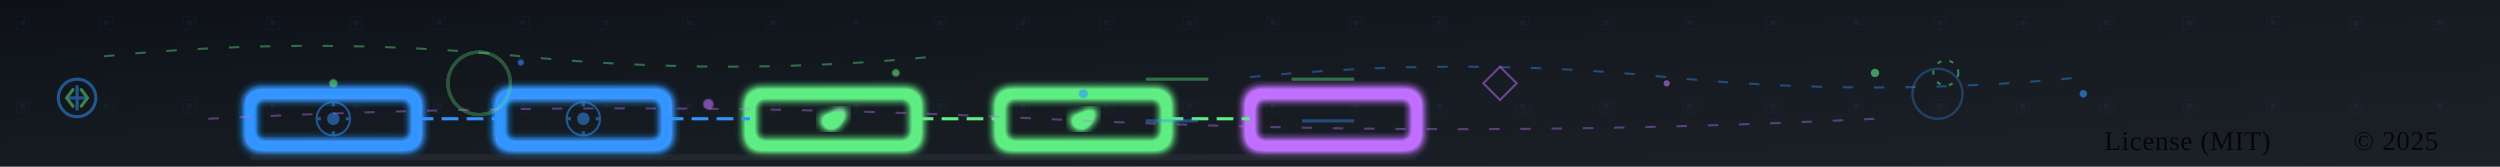
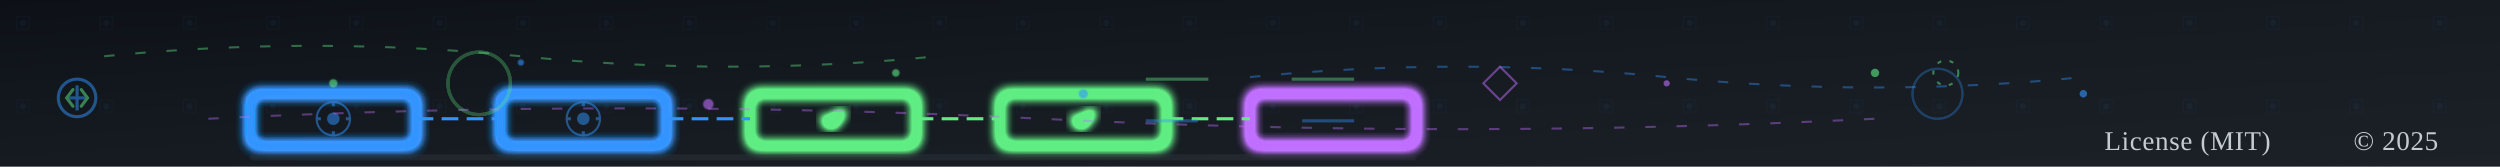
<svg xmlns="http://www.w3.org/2000/svg" width="1200" height="80" viewBox="0 0 1200 80" role="img" aria-label="CI/CD Pipeline Footer">
  <defs>
    <linearGradient id="bgGrad02F" x1="0%" y1="0%" x2="100%" y2="100%">
      <stop offset="0%" style="stop-color:#0d1117;stop-opacity:1">

      </stop>
      <stop offset="50%" style="stop-color:#161b22;stop-opacity:1" />
      <stop offset="100%" style="stop-color:#1c2128;stop-opacity:1">

      </stop>
    </linearGradient>
    <radialGradient id="stageGlowF" cx="50%" cy="50%" r="50%">
      <stop offset="0%" style="stop-color:#3094FF;stop-opacity:0.8" />
      <stop offset="50%" style="stop-color:#5FED83;stop-opacity:0.5" />
      <stop offset="100%" style="stop-color:#C06EFF;stop-opacity:0" />
    </radialGradient>
    <filter id="glowPipe" x="-50%" y="-50%" width="200%" height="200%">
      <feGaussianBlur stdDeviation="2.5" result="blur" />
      <feColorMatrix in="blur" type="matrix" values="1 0 0 0 0  0 1 0 0 0  0 0 1 0 0  0 0 0 6 0" result="glow" />
      <feMerge>
        <feMergeNode in="glow" />
        <feMergeNode in="SourceGraphic" />
      </feMerge>
    </filter>
    <pattern id="pipePatternF" x="0" y="0" width="40" height="40" patternUnits="userSpaceOnUse">
      <rect x="8" y="8" width="6" height="6" fill="none" stroke="#3094FF" stroke-width="0.5" opacity="0.15" />
      <circle cx="11" cy="11" r="1.5" fill="#3094FF" opacity="0.2" />
    </pattern>
  </defs>
  <style>
    @media (prefers-color-scheme: dark) {
      .text-link { fill: #c9d1d9; font-family: 'SF Pro Text', -apple-system, BlinkMacSystemFont, 'Segoe UI', 'Roboto', 'Helvetica Neue', Arial, sans-serif; font-weight: 500; }
      .divider { stroke: #30363d; }
    }
    @media (prefers-color-scheme: light) {
      .text-link { fill: #1f2328; font-family: 'SF Pro Text', -apple-system, BlinkMacSystemFont, 'Segoe UI', 'Roboto', 'Helvetica Neue', Arial, sans-serif; font-weight: 500; }
      .divider { stroke: #d0d7de; }
    }

    .link { font-size: 13px; letter-spacing: 0.3px; }

    .pipeline-stage-f {
      animation: stage-activate-f 4s cubic-bezier(0.4, 0, 0.2, 1) infinite;
      transform-origin: center;
    }
    @keyframes stage-activate-f {
      0%, 100% { opacity: 0.3; transform: scale(2.0); }
      50% { opacity: 1; transform: scale(2.3); }
    }

    .stage-flow-f {
      animation: flow-progress-f 2.5s linear infinite;
      stroke-dasharray: 8 4;
    }
    @keyframes flow-progress-f {
      to { stroke-dashoffset: -80; }
    }

    .gear-rotate-f {
      animation: gear-spin-f 6s linear infinite;
      transform-origin: center;
    }
    @keyframes gear-spin-f {
      to { transform: rotate(360deg); }
    }

    .progress-bar-f {
      animation: progress-fill-f 4s ease-in-out infinite;
    }
    @keyframes progress-fill-f {
      0% { width: 0; opacity: 0.4; }
      50% { width: 100%; opacity: 1; }
      100% { width: 100%; opacity: 0.4; }
    }

    .check-appear-f {
      animation: check-pop-f 2s cubic-bezier(0.4, 0, 0.2, 1) infinite;
      transform-origin: center;
    }
    @keyframes check-pop-f {
      0% { opacity: 0; transform: scale(0.0); }
      50% { opacity: 1; transform: scale(2.6); }
      100% { opacity: 0.6; transform: scale(2.0); }
    }

    @media (prefers-reduced-motion: reduce) { * { animation: none !important; } }

    /* Enhanced particle effects */
    .particle {
      animation: particle-float 4s ease-in-out infinite;
      filter: blur(0.5px);
    }
    @keyframes particle-float {
      0%, 100% { opacity: 0; transform: translateY(0) translateX(0) scale(0); }
      25% { opacity: 0.8; transform: translateY(-20px) translateX(-10px) scale(1.5); }
      50% { opacity: 1; transform: translateY(-40px) translateX(5px) scale(2); }
      75% { opacity: 0.6; transform: translateY(-30px) translateX(15px) scale(1.8); }
    }

    .particle-2 {
      animation: particle-spin 5s linear infinite;
    }
    @keyframes particle-spin {
      0% { opacity: 0; transform: rotate(0deg) translateX(20px) scale(0); }
      50% { opacity: 1; transform: rotate(180deg) translateX(40px) scale(2); }
      100% { opacity: 0; transform: rotate(360deg) translateX(20px) scale(0); }
    }

    /* Wave effects */
    .wave-line {
      stroke-dasharray: 5 10;
      animation: wave-flow 3s linear infinite;
    }
    @keyframes wave-flow {
      to { stroke-dashoffset: -100; }
    }

    /* Glow pulse on text */
    .text-link {
      animation: text-glow 3s ease-in-out infinite;
    }
    @keyframes text-glow {
      0%, 100% { opacity: 0.7; filter: drop-shadow(0 0 0px transparent); }
      50% { opacity: 1; filter: drop-shadow(0 0 8px rgba(95, 237, 131, 0.6)); }
    }

    /* Rotating elements */
    .rotate-slow {
      animation: rotate-360 20s linear infinite;
      transform-origin: center;
    }
    @keyframes rotate-360 {
      to { transform: rotate(360deg); }
    }

    /* Shimmer effect */
    .shimmer {
      animation: shimmer-pass 4s ease-in-out infinite;
    }
    @keyframes shimmer-pass {
      0%, 100% { opacity: 0.3; }
      50% { opacity: 1; }
    }

    /* Ripple effect */
    .ripple {
      animation: ripple-expand 3s ease-out infinite;
      transform-origin: center;
    }
    @keyframes ripple-expand {
      0% { opacity: 1; transform: scale(0.5); }
      100% { opacity: 0; transform: scale(3); }
    }

    </style>
  <rect width="1200" height="80" fill="url(#bgGrad02F)" />
  <rect width="1200" height="80" fill="url(#pipePatternF)" opacity="0.25" />
  <line x1="0" y1="1" x2="1200" y2="1" class="divider" stroke-width="2" />
  <g filter="url(#glowPipe)">
    <rect class="pipeline-stage-f" x="120" y="45" width="80" height="25" rx="4" fill="none" stroke="#3094FF" stroke-width="1.5" style="animation-delay: 0s" />
    <rect class="pipeline-stage-f" x="240" y="45" width="80" height="25" rx="4" fill="none" stroke="#3094FF" stroke-width="1.5" style="animation-delay: 0.6s" />
    <rect class="pipeline-stage-f" x="360" y="45" width="80" height="25" rx="4" fill="none" stroke="#5FED83" stroke-width="1.5" style="animation-delay: 1.2s" />
    <rect class="pipeline-stage-f" x="480" y="45" width="80" height="25" rx="4" fill="none" stroke="#5FED83" stroke-width="1.5" style="animation-delay: 1.8s" />
    <rect class="pipeline-stage-f" x="600" y="45" width="80" height="25" rx="4" fill="none" stroke="#C06EFF" stroke-width="1.5" style="animation-delay: 2.4s" />
  </g>
  <path class="stage-flow-f" d="M 200 57 L 240 57" stroke="#3094FF" stroke-width="1.5" style="animation-delay: 0s" />
  <path class="stage-flow-f" d="M 320 57 L 360 57" stroke="#3094FF" stroke-width="1.5" style="animation-delay: 0.6s" />
  <path class="stage-flow-f" d="M 440 57 L 480 57" stroke="#5FED83" stroke-width="1.5" style="animation-delay: 1.2s" />
  <path class="stage-flow-f" d="M 560 57 L 600 57" stroke="#5FED83" stroke-width="1.5" style="animation-delay: 1.8s" />
  <g class="gear-rotate-f" transform="translate(160, 57)" opacity="0.5">
    <circle r="8" fill="none" stroke="#3094FF" stroke-width="1" />
    <path d="M -8 0 L -6 0 M 8 0 L 6 0 M 0 -8 L 0 -6 M 0 8 L 0 6" stroke="#3094FF" stroke-width="1.5" />
    <circle r="3" fill="#3094FF" />
  </g>
  <g class="gear-rotate-f" transform="translate(280, 57)" opacity="0.5" style="animation-delay: -2s">
    <circle r="8" fill="none" stroke="#3094FF" stroke-width="1" />
    <path d="M -8 0 L -6 0 M 8 0 L 6 0 M 0 -8 L 0 -6 M 0 8 L 0 6" stroke="#3094FF" stroke-width="1.5" />
    <circle r="3" fill="#3094FF" />
  </g>
  <g class="check-appear-f" transform="translate(400, 57)" filter="url(#glowPipe)" style="animation-delay: 0s">
    <path d="M -4 0 L -1 3 L 4 -3" fill="none" stroke="#5FED83" stroke-width="2" stroke-linecap="round" />
  </g>
  <g class="check-appear-f" transform="translate(520, 57)" filter="url(#glowPipe)" style="animation-delay: 0.8s">
    <path d="M -4 0 L -1 3 L 4 -3" fill="none" stroke="#5FED83" stroke-width="2" stroke-linecap="round" />
  </g>
  <g transform="translate(25, 35)" opacity="0.5">
    <circle cx="12" cy="12" r="9" fill="none" stroke="#3094FF" stroke-width="1.5" />
    <path d="M 12 6 L 12 18 M 8 12 L 16 12" stroke="#3094FF" stroke-width="1.5" />
    <path d="M 10 8 L 7 12 L 10 16" fill="none" stroke="#5FED83" stroke-width="1.5" stroke-linecap="round" />
    <path d="M 14 8 L 17 12 L 14 16" fill="none" stroke="#5FED83" stroke-width="1.5" stroke-linecap="round" />
  </g>
  <g opacity="0.4">
    <rect x="120" y="74" width="560" height="3" rx="1.5" fill="#30363d" />
    <rect class="progress-bar-f" x="120" y="74" height="3" rx="1.5" fill="url(#stageGlowF)" />
  </g>
-   <text x="1050" y="72" text-anchor="middle" class="link text-link" font-size="11px" opacity="0.8">License (MIT)</text>
-   <text x="1150" y="72" text-anchor="middle" class="link text-link" font-size="11px" opacity="0.8">© 2025</text>
+   <text x="1050" y="72" text-anchor="middle" class="link text-link" font-size="11px" opacity="0.8" fill="#f0f6fc">License (MIT)</text>
+   <text x="1150" y="72" text-anchor="middle" class="link text-link" font-size="11px" opacity="0.8" fill="#f0f6fc">© 2025</text>
  <g opacity="0.6">
    <circle class="particle" cx="160" cy="40" r="2" fill="#5FED83" style="animation-delay: 0s" />
    <circle class="particle" cx="250" cy="30" r="1.5" fill="#3094FF" style="animation-delay: 0.5s" />
    <circle class="particle" cx="340" cy="50" r="2.5" fill="#C06EFF" style="animation-delay: 1s" />
    <circle class="particle" cx="430" cy="35" r="1.8" fill="#5FED83" style="animation-delay: 1.5s" />
    <circle class="particle" cx="520" cy="45" r="2.2" fill="#3094FF" style="animation-delay: 2s" />
    <circle class="particle-2" cx="800" cy="40" r="1.5" fill="#C06EFF" style="animation-delay: 0.3s" />
    <circle class="particle-2" cx="900" cy="35" r="2" fill="#5FED83" style="animation-delay: 0.8s" />
    <circle class="particle-2" cx="1000" cy="45" r="1.8" fill="#3094FF" style="animation-delay: 1.3s" />
  </g>
  <g opacity="0.4">
    <path class="wave-line" d="M 50 27 Q 150 17, 250 27 T 450 27" stroke="#5FED83" stroke-width="1" fill="none" style="animation-delay: 0s" />
    <path class="wave-line" d="M 600 37 Q 700 27, 800 37 T 1000 37" stroke="#3094FF" stroke-width="1" fill="none" style="animation-delay: 0.7s" />
    <path class="wave-line" d="M 100 57 Q 300 47, 500 57 T 900 57" stroke="#C06EFF" stroke-width="1" fill="none" style="animation-delay: 1.4s" />
  </g>
  <g opacity="0.3">
    <circle class="ripple" cx="230" cy="40" r="15" stroke="#5FED83" stroke-width="1.5" fill="none" style="animation-delay: 0s" />
    <circle class="ripple" cx="230" cy="40" r="15" stroke="#5FED83" stroke-width="1.5" fill="none" style="animation-delay: 1s" />
    <circle class="ripple" cx="230" cy="40" r="15" stroke="#5FED83" stroke-width="1.5" fill="none" style="animation-delay: 2s" />
    <circle class="ripple" cx="930" cy="45" r="12" stroke="#3094FF" stroke-width="1" fill="none" style="animation-delay: 0.5s" />
    <circle class="ripple" cx="930" cy="45" r="12" stroke="#3094FF" stroke-width="1" fill="none" style="animation-delay: 1.5s" />
  </g>
  <g opacity="0.5">
    <g class="rotate-slow" transform="translate(720, 40)">
      <path d="M -8 0 L 0 -8 L 8 0 L 0 8 Z" fill="none" stroke="#C06EFF" stroke-width="1" />
    </g>
    <g class="rotate-slow" transform="translate(934, 35)" style="animation-direction: reverse;">
      <circle cx="0" cy="0" r="6" fill="none" stroke="#5FED83" stroke-width="1" stroke-dasharray="2 4" />
    </g>
  </g>
  <g opacity="0.4">
    <line class="shimmer" x1="550" y1="38" x2="580" y2="38" stroke="#5FED83" stroke-width="1.5" style="animation-delay: 0s" />
    <line class="shimmer" x1="620" y1="38" x2="650" y2="38" stroke="#5FED83" stroke-width="1.5" style="animation-delay: 0.3s" />
    <line class="shimmer" x1="550" y1="58" x2="575" y2="58" stroke="#3094FF" stroke-width="1.5" style="animation-delay: 0.6s" />
    <line class="shimmer" x1="625" y1="58" x2="650" y2="58" stroke="#3094FF" stroke-width="1.5" style="animation-delay: 0.9s" />
  </g>
</svg>
